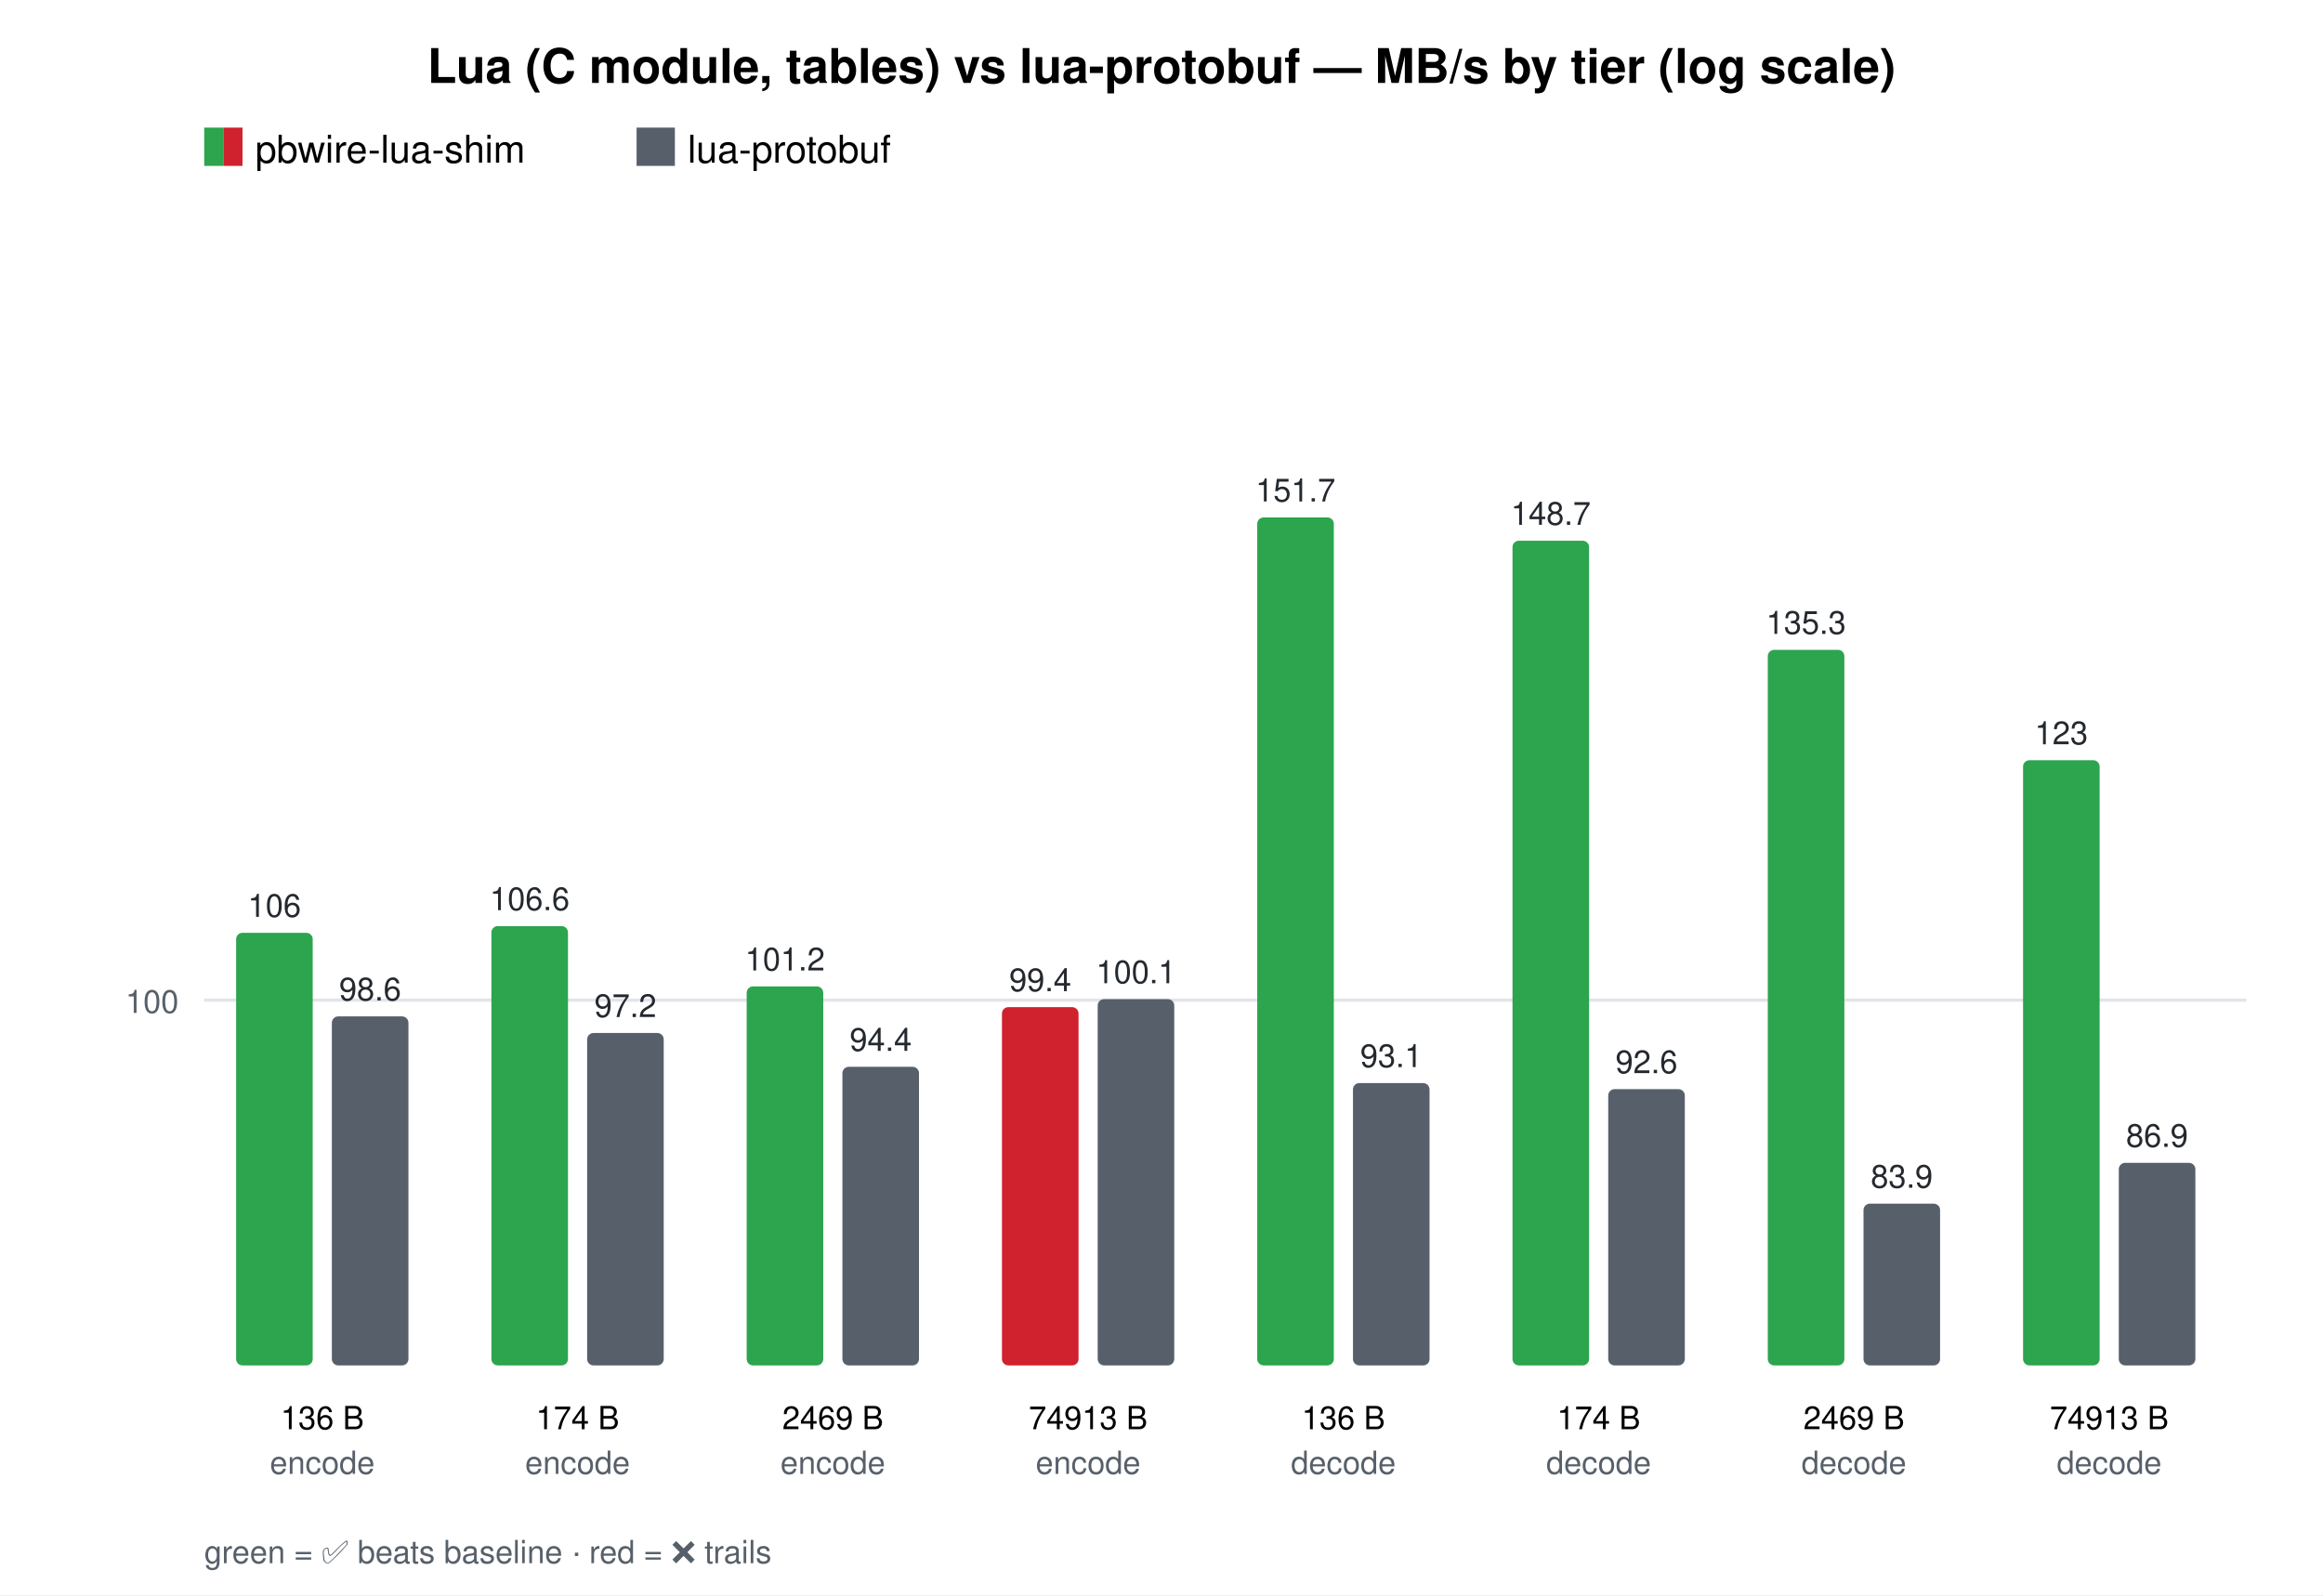
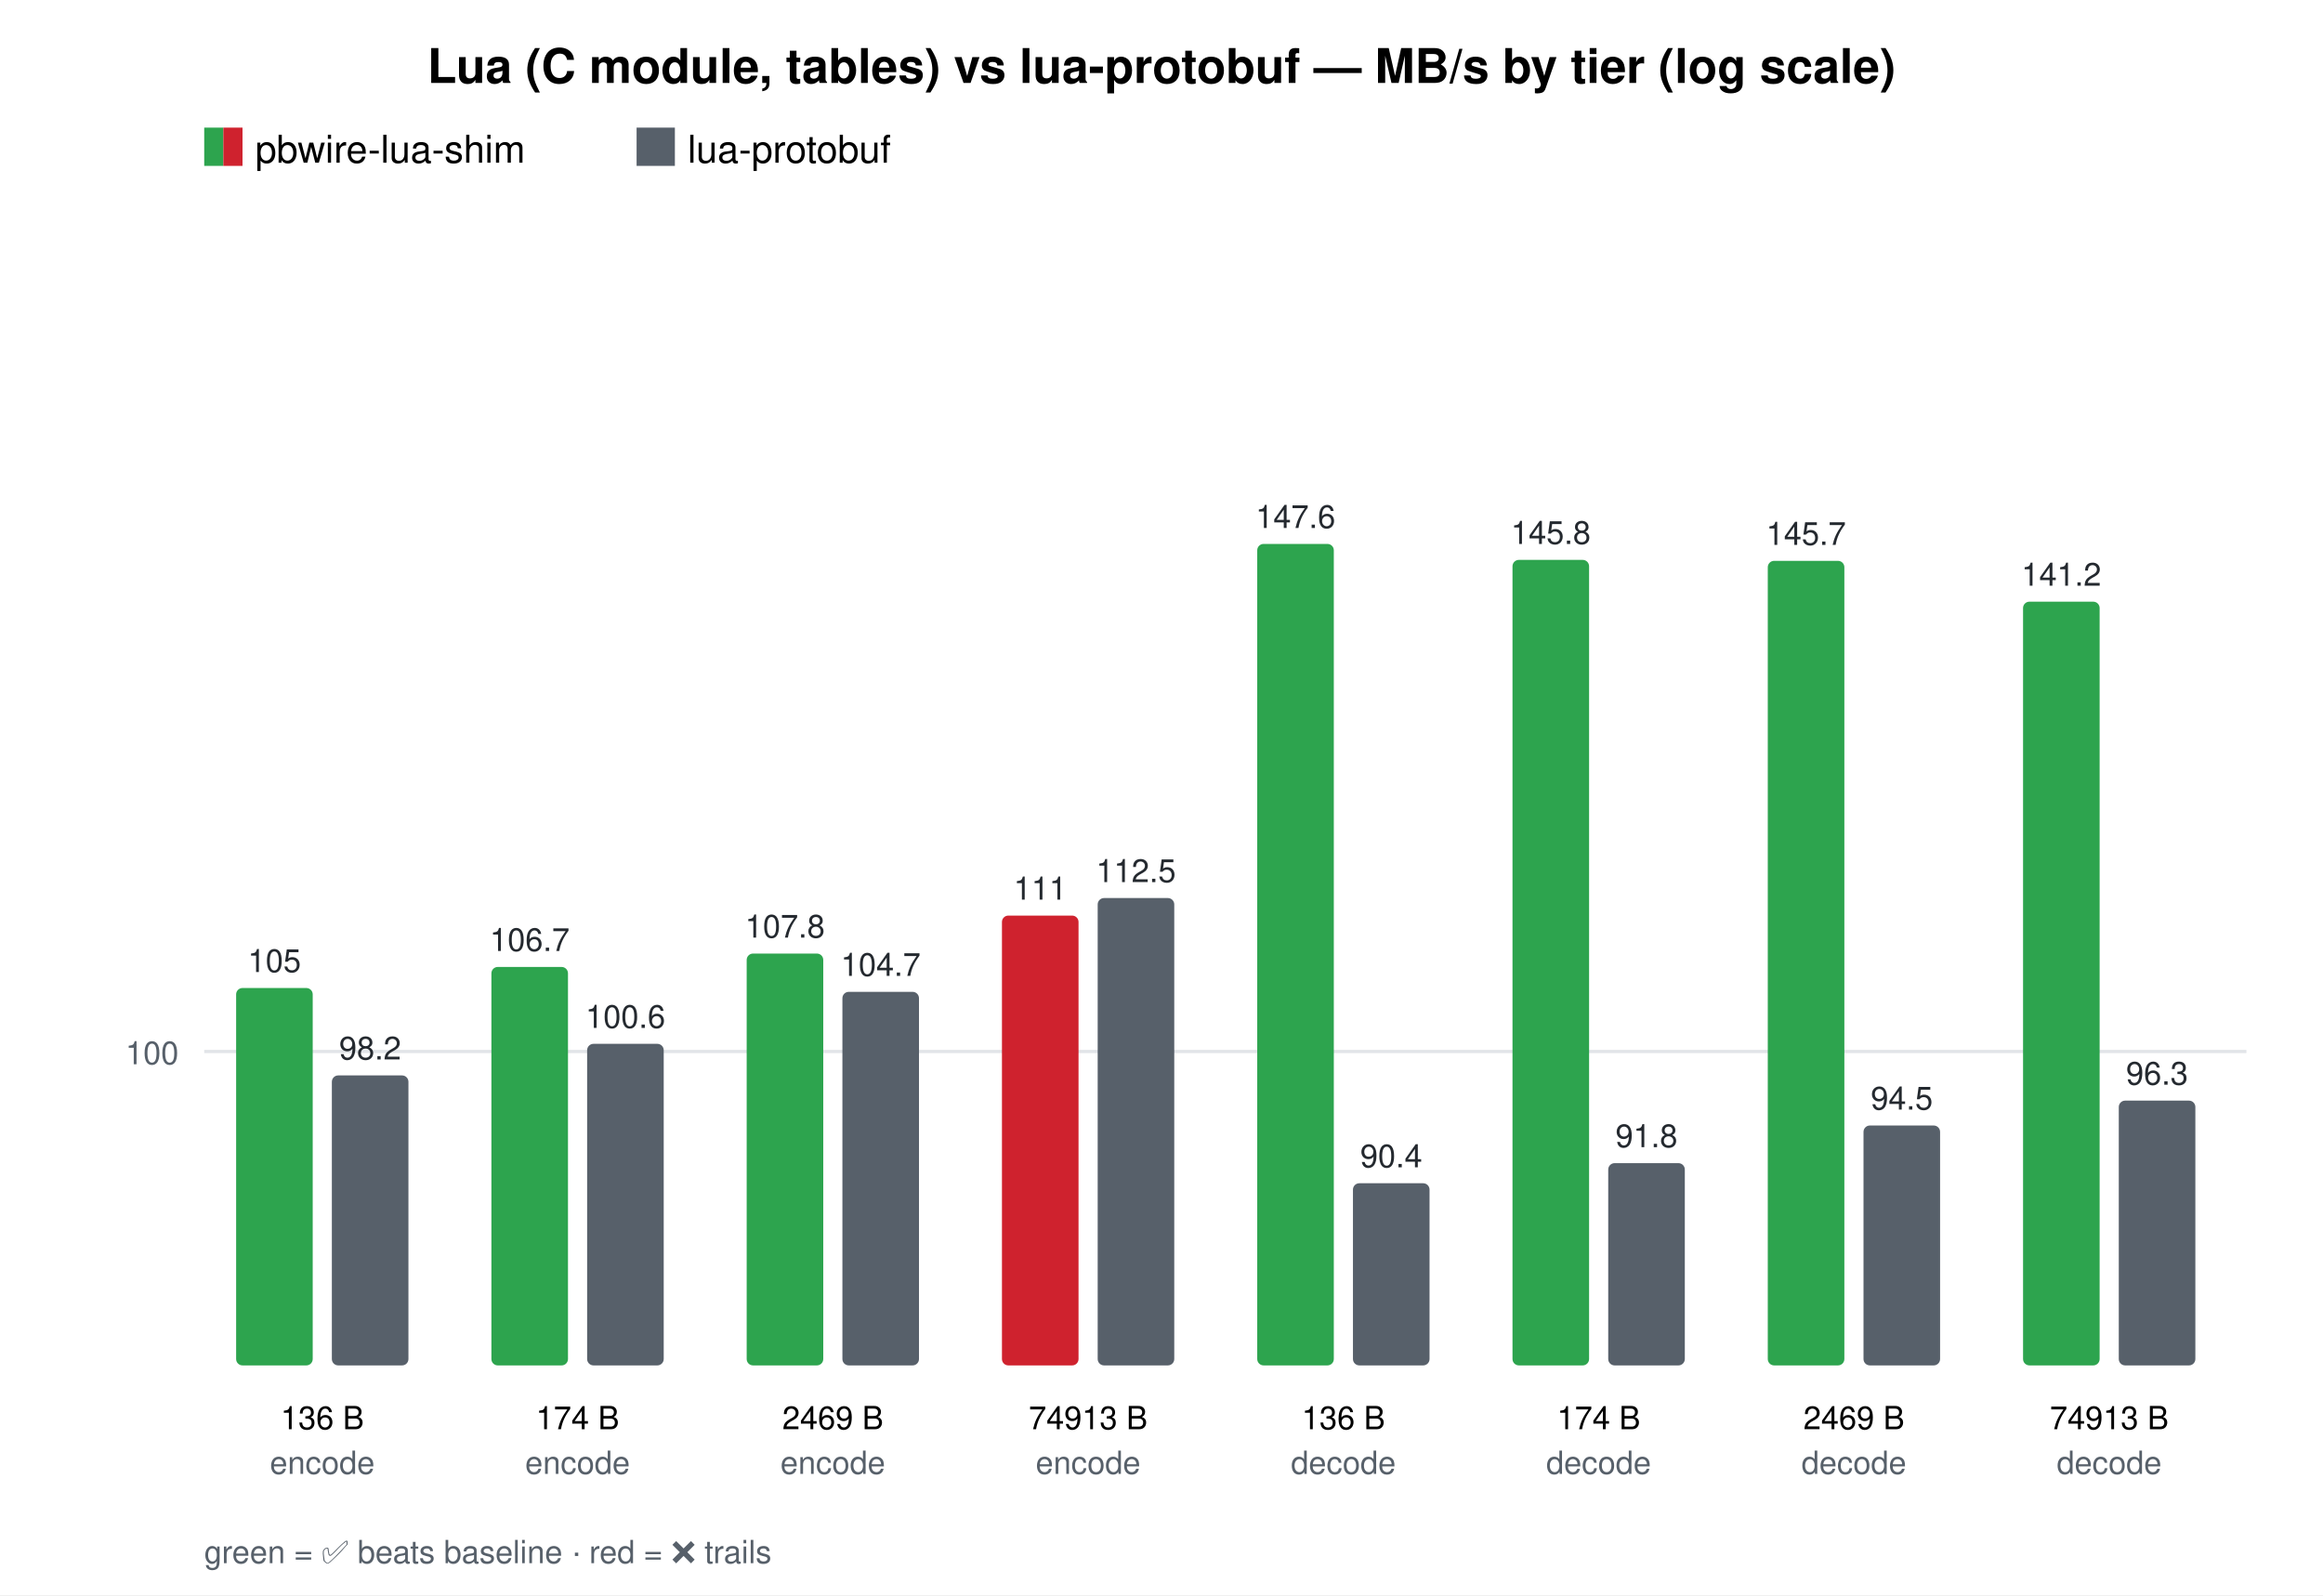
<svg xmlns="http://www.w3.org/2000/svg" width="728" height="500" font-family="Helvetica, Arial, sans-serif">
  <rect width="728" height="500" fill="#ffffff" />
  <text x="364.0" y="26" text-anchor="middle" font-size="15" font-weight="bold">Lua (C module, tables) vs lua-protobuf — MB/s by tier (log scale)</text>
  <rect x="64" y="40" width="6" height="12" fill="#2da44e" />
  <rect x="70" y="40" width="6" height="12" fill="#cf222e" />
  <text x="80" y="51" font-size="12">pbwire-lua-shim</text>
  <rect x="199.5" y="40" width="12" height="12" fill="#57606a" />
  <text x="215.5" y="51" font-size="12">lua-protobuf</text>
-   <line x1="64" y1="313.5" x2="704" y2="313.5" stroke="#e1e4e8" />
-   <text x="56" y="317.5" text-anchor="end" font-size="10" fill="#57606a">100</text>
+   <line x1="64" y1="329.6" x2="704" y2="329.6" stroke="#e1e4e8" />
+   <text x="56" y="333.6" text-anchor="end" font-size="10" fill="#57606a">100</text>
  <text x="101.0" y="448" text-anchor="middle" font-size="10">136 B</text>
  <text x="101.0" y="462" text-anchor="middle" font-size="10" fill="#57606a">encode</text>
-   <rect x="74.0" y="292.4" width="24" height="135.6" rx="2" fill="#2da44e" />
-   <text x="86.0" y="287.4" text-anchor="middle" font-size="10" fill="#24292f">106</text>
-   <rect x="104.0" y="318.6" width="24" height="109.4" rx="2" fill="#57606a" />
-   <text x="116.0" y="313.6" text-anchor="middle" font-size="10" fill="#24292f">98.6</text>
+   <rect x="74.0" y="309.7" width="24" height="118.3" rx="2" fill="#2da44e" />
+   <text x="86.0" y="304.7" text-anchor="middle" font-size="10" fill="#24292f">105</text>
+   <rect x="104.0" y="337.1" width="24" height="90.9" rx="2" fill="#57606a" />
+   <text x="116.0" y="332.1" text-anchor="middle" font-size="10" fill="#24292f">98.2</text>
  <text x="181.0" y="448" text-anchor="middle" font-size="10">174 B</text>
  <text x="181.0" y="462" text-anchor="middle" font-size="10" fill="#57606a">encode</text>
-   <rect x="154.0" y="290.3" width="24" height="137.7" rx="2" fill="#2da44e" />
-   <text x="166.0" y="285.3" text-anchor="middle" font-size="10" fill="#24292f">106.6</text>
-   <rect x="184.0" y="323.8" width="24" height="104.2" rx="2" fill="#57606a" />
-   <text x="196.0" y="318.8" text-anchor="middle" font-size="10" fill="#24292f">97.2</text>
+   <rect x="154.0" y="303.1" width="24" height="124.9" rx="2" fill="#2da44e" />
+   <text x="166.0" y="298.1" text-anchor="middle" font-size="10" fill="#24292f">106.7</text>
+   <rect x="184.0" y="327.2" width="24" height="100.8" rx="2" fill="#57606a" />
+   <text x="196.0" y="322.2" text-anchor="middle" font-size="10" fill="#24292f">100.6</text>
  <text x="261.0" y="448" text-anchor="middle" font-size="10">2469 B</text>
  <text x="261.0" y="462" text-anchor="middle" font-size="10" fill="#57606a">encode</text>
-   <rect x="234.0" y="309.2" width="24" height="118.8" rx="2" fill="#2da44e" />
-   <text x="246.0" y="304.2" text-anchor="middle" font-size="10" fill="#24292f">101.2</text>
-   <rect x="264.0" y="334.4" width="24" height="93.6" rx="2" fill="#57606a" />
-   <text x="276.0" y="329.4" text-anchor="middle" font-size="10" fill="#24292f">94.4</text>
+   <rect x="234.0" y="298.9" width="24" height="129.1" rx="2" fill="#2da44e" />
+   <text x="246.0" y="293.9" text-anchor="middle" font-size="10" fill="#24292f">107.8</text>
+   <rect x="264.0" y="310.9" width="24" height="117.1" rx="2" fill="#57606a" />
+   <text x="276.0" y="305.9" text-anchor="middle" font-size="10" fill="#24292f">104.7</text>
  <text x="341.0" y="448" text-anchor="middle" font-size="10">74913 B</text>
  <text x="341.0" y="462" text-anchor="middle" font-size="10" fill="#57606a">encode</text>
-   <rect x="314.0" y="315.7" width="24" height="112.3" rx="2" fill="#cf222e" />
-   <text x="326.0" y="310.7" text-anchor="middle" font-size="10" fill="#24292f">99.4</text>
-   <rect x="344.0" y="313.2" width="24" height="114.8" rx="2" fill="#57606a" />
-   <text x="356.0" y="308.2" text-anchor="middle" font-size="10" fill="#24292f">100.1</text>
+   <rect x="314.0" y="287.0" width="24" height="141.0" rx="2" fill="#cf222e" />
+   <text x="326.0" y="282.0" text-anchor="middle" font-size="10" fill="#24292f">111</text>
+   <rect x="344.0" y="281.5" width="24" height="146.5" rx="2" fill="#57606a" />
+   <text x="356.0" y="276.5" text-anchor="middle" font-size="10" fill="#24292f">112.5</text>
  <text x="421.0" y="448" text-anchor="middle" font-size="10">136 B</text>
  <text x="421.0" y="462" text-anchor="middle" font-size="10" fill="#57606a">decode</text>
-   <rect x="394.0" y="162.2" width="24" height="265.8" rx="2" fill="#2da44e" />
-   <text x="406.0" y="157.2" text-anchor="middle" font-size="10" fill="#24292f">151.7</text>
-   <rect x="424.0" y="339.5" width="24" height="88.5" rx="2" fill="#57606a" />
-   <text x="436.0" y="334.5" text-anchor="middle" font-size="10" fill="#24292f">93.1</text>
+   <rect x="394.0" y="170.5" width="24" height="257.5" rx="2" fill="#2da44e" />
+   <text x="406.0" y="165.5" text-anchor="middle" font-size="10" fill="#24292f">147.6</text>
+   <rect x="424.0" y="370.9" width="24" height="57.1" rx="2" fill="#57606a" />
+   <text x="436.0" y="365.9" text-anchor="middle" font-size="10" fill="#24292f">90.4</text>
  <text x="501.0" y="448" text-anchor="middle" font-size="10">174 B</text>
  <text x="501.0" y="462" text-anchor="middle" font-size="10" fill="#57606a">decode</text>
-   <rect x="474.0" y="169.5" width="24" height="258.5" rx="2" fill="#2da44e" />
-   <text x="486.0" y="164.5" text-anchor="middle" font-size="10" fill="#24292f">148.7</text>
-   <rect x="504.0" y="341.4" width="24" height="86.6" rx="2" fill="#57606a" />
-   <text x="516.0" y="336.4" text-anchor="middle" font-size="10" fill="#24292f">92.6</text>
+   <rect x="474.0" y="175.5" width="24" height="252.5" rx="2" fill="#2da44e" />
+   <text x="486.0" y="170.5" text-anchor="middle" font-size="10" fill="#24292f">145.8</text>
+   <rect x="504.0" y="364.6" width="24" height="63.4" rx="2" fill="#57606a" />
+   <text x="516.0" y="359.6" text-anchor="middle" font-size="10" fill="#24292f">91.8</text>
  <text x="581.0" y="448" text-anchor="middle" font-size="10">2469 B</text>
  <text x="581.0" y="462" text-anchor="middle" font-size="10" fill="#57606a">decode</text>
-   <rect x="554.0" y="203.7" width="24" height="224.3" rx="2" fill="#2da44e" />
-   <text x="566.0" y="198.7" text-anchor="middle" font-size="10" fill="#24292f">135.3</text>
-   <rect x="584.0" y="377.3" width="24" height="50.7" rx="2" fill="#57606a" />
-   <text x="596.0" y="372.3" text-anchor="middle" font-size="10" fill="#24292f">83.9</text>
+   <rect x="554.0" y="175.8" width="24" height="252.2" rx="2" fill="#2da44e" />
+   <text x="566.0" y="170.8" text-anchor="middle" font-size="10" fill="#24292f">145.7</text>
+   <rect x="584.0" y="352.8" width="24" height="75.2" rx="2" fill="#57606a" />
+   <text x="596.0" y="347.8" text-anchor="middle" font-size="10" fill="#24292f">94.5</text>
  <text x="661.0" y="448" text-anchor="middle" font-size="10">74913 B</text>
  <text x="661.0" y="462" text-anchor="middle" font-size="10" fill="#57606a">decode</text>
-   <rect x="634.0" y="238.3" width="24" height="189.7" rx="2" fill="#2da44e" />
-   <text x="646.0" y="233.3" text-anchor="middle" font-size="10" fill="#24292f">123</text>
-   <rect x="664.0" y="364.5" width="24" height="63.5" rx="2" fill="#57606a" />
-   <text x="676.0" y="359.5" text-anchor="middle" font-size="10" fill="#24292f">86.9</text>
+   <rect x="634.0" y="188.6" width="24" height="239.4" rx="2" fill="#2da44e" />
+   <text x="646.0" y="183.6" text-anchor="middle" font-size="10" fill="#24292f">141.2</text>
+   <rect x="664.0" y="345.0" width="24" height="83.0" rx="2" fill="#57606a" />
+   <text x="676.0" y="340.0" text-anchor="middle" font-size="10" fill="#24292f">96.3</text>
  <text x="64" y="490" font-size="10" fill="#57606a">green = ✅ beats baseline · red = ❌ trails</text>
</svg>
